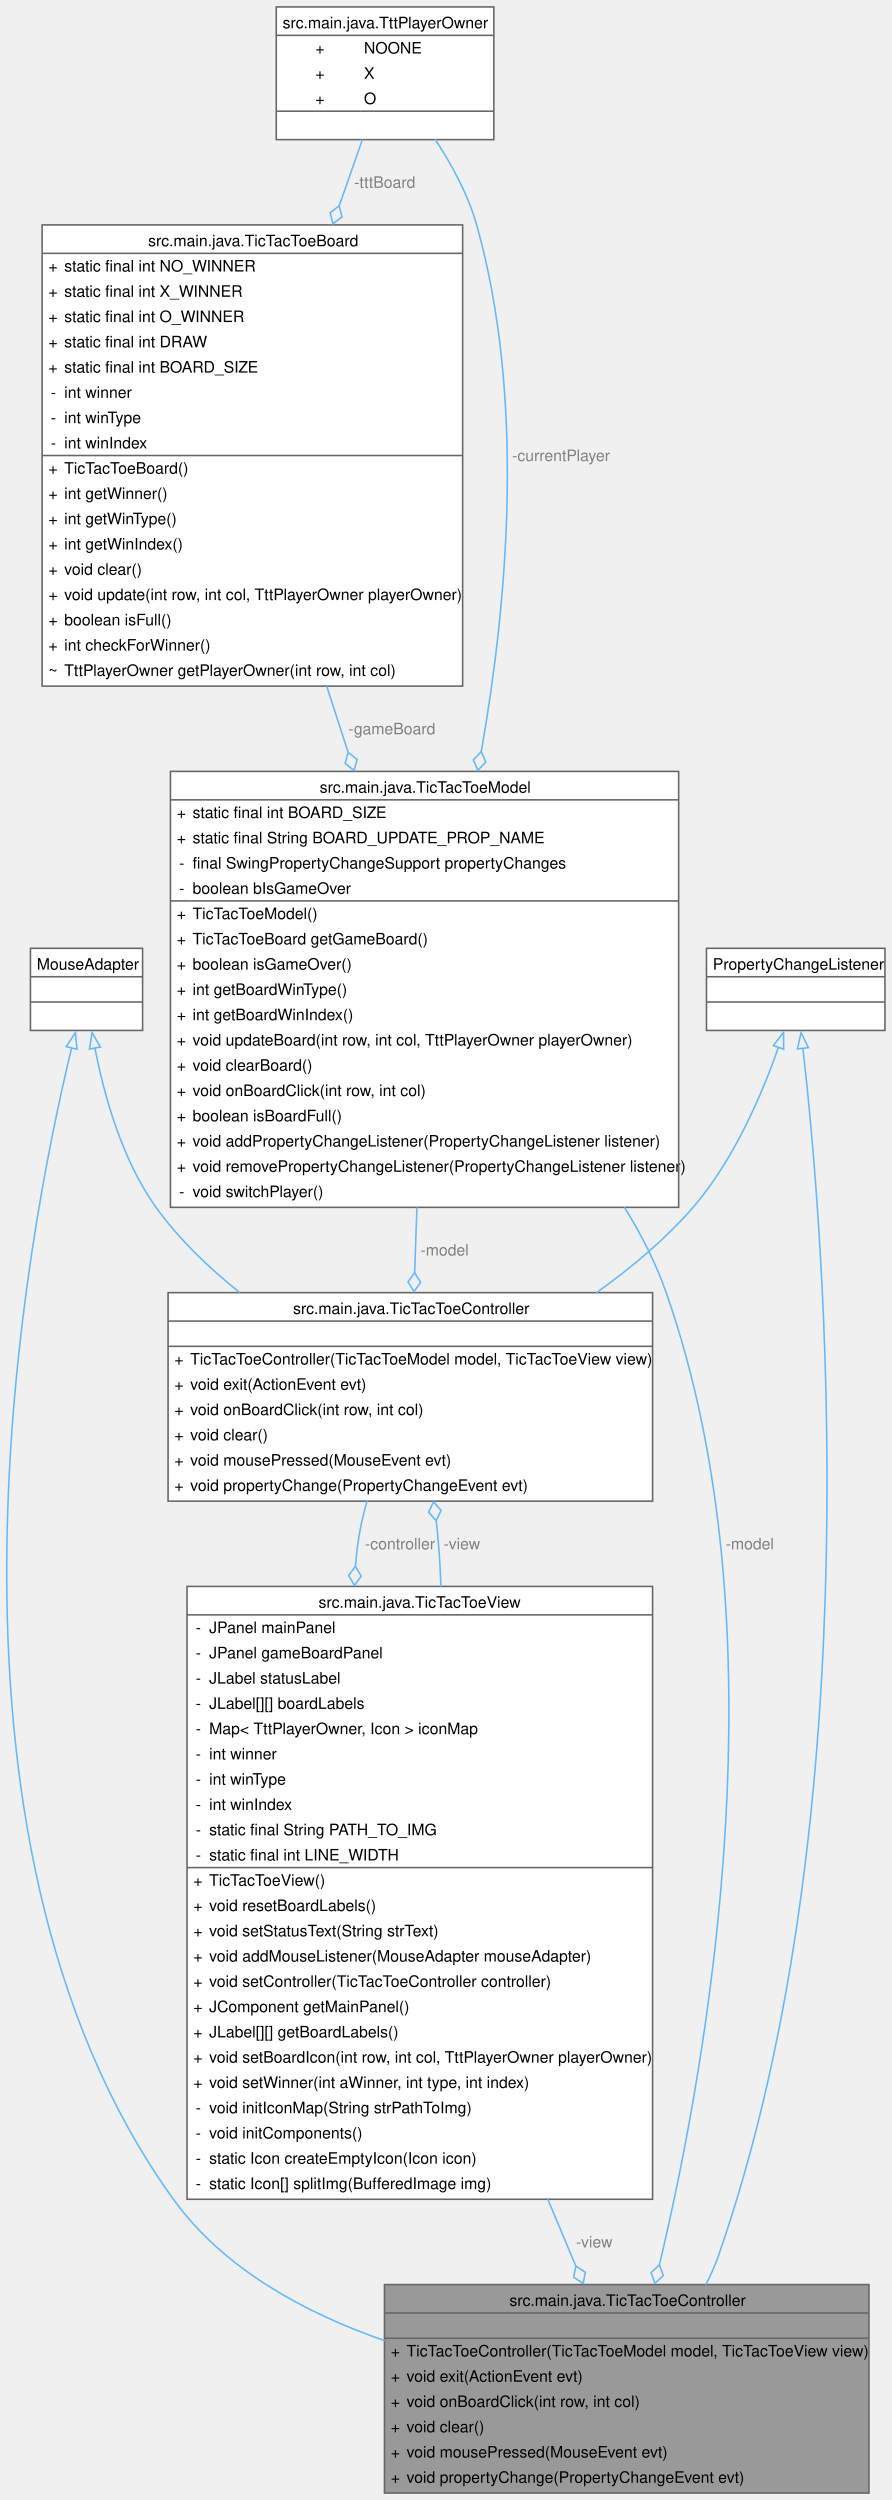
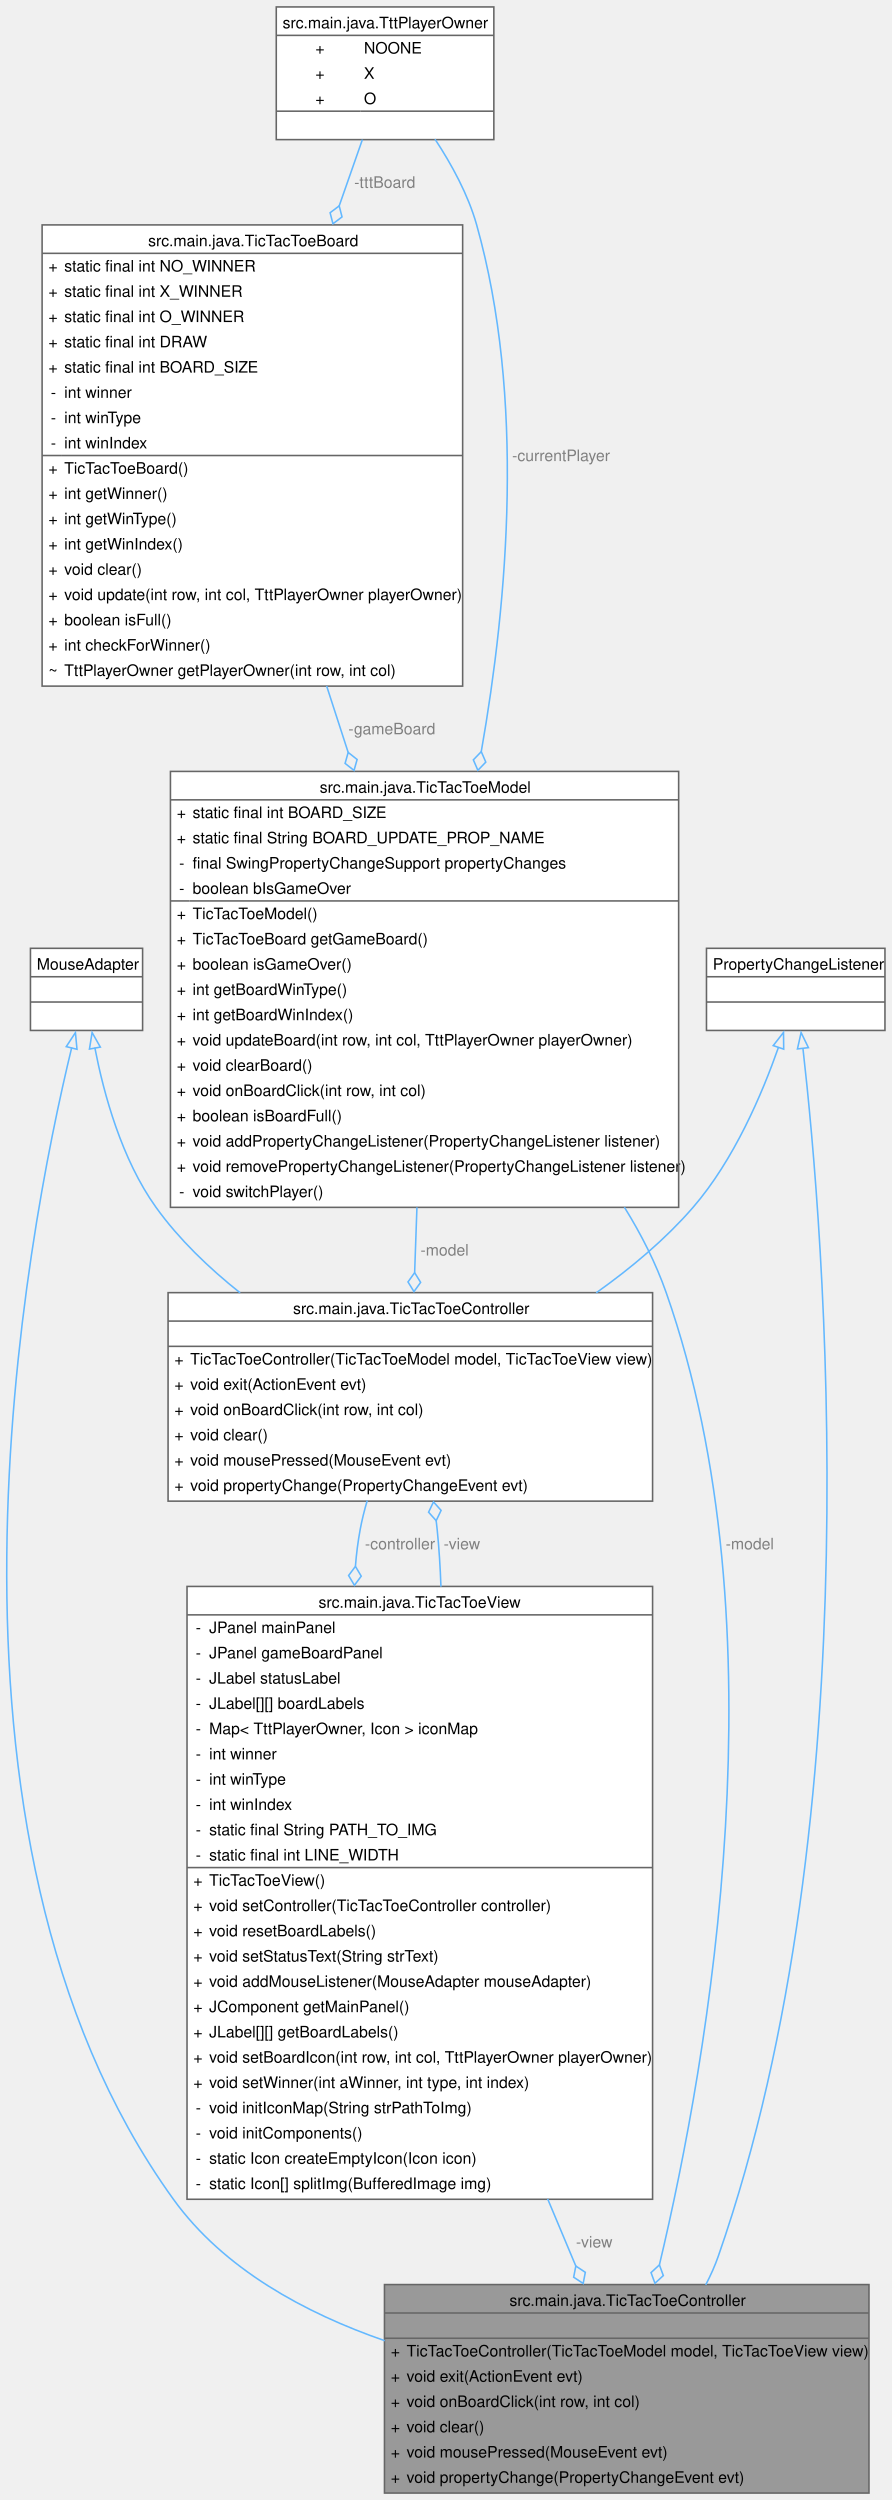
<svg xmlns="http://www.w3.org/2000/svg" xmlns:xlink="http://www.w3.org/1999/xlink" width="564pt" height="1582pt" viewBox="0.00 0.00 564.28 1582.00">
  <g id="graph0" class="graph" transform="scale(1 1) rotate(0) translate(4 1578)">
    <g id="Node000001" class="node">
      <g id="a_Node000001">
        <a xlink:title=" ">
          <polygon fill="#999999" stroke="none" points="546.16,-132 239.41,-132 239.41,0 546.16,0 546.16,-132" />
          <text text-anchor="start" x="318.53" y="-118.5" font-family="Helvetica,sans-Serif" font-size="10.00">src.main.java.TicTacToeController</text>
          <text text-anchor="start" x="391.28" y="-102.5" font-family="Helvetica,sans-Serif" font-size="10.00"> </text>
          <text text-anchor="start" x="243.41" y="-86.5" font-family="Helvetica,sans-Serif" font-size="10.00">+</text>
          <text text-anchor="start" x="253.41" y="-86.5" font-family="Helvetica,sans-Serif" font-size="10.00">TicTacToeController(TicTacToeModel model, TicTacToeView view)</text>
          <text text-anchor="start" x="243.41" y="-70.5" font-family="Helvetica,sans-Serif" font-size="10.00">+</text>
          <text text-anchor="start" x="253.41" y="-70.5" font-family="Helvetica,sans-Serif" font-size="10.00">void exit(ActionEvent evt)</text>
          <text text-anchor="start" x="243.41" y="-54.5" font-family="Helvetica,sans-Serif" font-size="10.00">+</text>
          <text text-anchor="start" x="253.41" y="-54.5" font-family="Helvetica,sans-Serif" font-size="10.00">void onBoardClick(int row, int col)</text>
          <text text-anchor="start" x="243.41" y="-38.5" font-family="Helvetica,sans-Serif" font-size="10.00">+</text>
          <text text-anchor="start" x="253.41" y="-38.5" font-family="Helvetica,sans-Serif" font-size="10.00">void clear()</text>
          <text text-anchor="start" x="243.41" y="-22.5" font-family="Helvetica,sans-Serif" font-size="10.00">+</text>
          <text text-anchor="start" x="253.41" y="-22.5" font-family="Helvetica,sans-Serif" font-size="10.00">void mousePressed(MouseEvent evt)</text>
          <text text-anchor="start" x="243.41" y="-6.5" font-family="Helvetica,sans-Serif" font-size="10.00">+</text>
          <text text-anchor="start" x="253.41" y="-6.5" font-family="Helvetica,sans-Serif" font-size="10.00">void propertyChange(PropertyChangeEvent evt)</text>
          <polygon fill="#666666" stroke="#666666" points="239.41,-114 239.41,-114 546.16,-114 546.16,-114 239.41,-114" />
          <polygon fill="#666666" stroke="#666666" points="239.41,-98 239.41,-98 546.16,-98 546.16,-98 239.41,-98" />
          <polygon fill="none" stroke="#666666" points="239.41,0 239.41,-132 546.16,-132 546.16,0 239.41,0" />
        </a>
      </g>
    </g>
    <g id="Node000002" class="node">
      <g id="a_Node000002">
        <a xlink:title=" ">
          <polygon fill="white" stroke="none" points="86.28,-978 15.28,-978 15.28,-926 86.28,-926 86.28,-978" />
          <text text-anchor="start" x="19.28" y="-964.5" font-family="Helvetica,sans-Serif" font-size="10.00">MouseAdapter</text>
          <text text-anchor="start" x="49.28" y="-948.5" font-family="Helvetica,sans-Serif" font-size="10.00"> </text>
          <text text-anchor="start" x="49.28" y="-932.5" font-family="Helvetica,sans-Serif" font-size="10.00"> </text>
          <polygon fill="#666666" stroke="#666666" points="15.28,-960 15.28,-960 86.28,-960 86.28,-960 15.28,-960" />
          <polygon fill="#666666" stroke="#666666" points="15.28,-944 15.28,-944 86.28,-944 86.28,-944 15.28,-944" />
          <polygon fill="none" stroke="#666666" points="15.28,-926 15.28,-978 86.28,-978 86.28,-926 15.28,-926" />
        </a>
      </g>
    </g>
    <g id="edge1_Node000001_Node000002" class="edge">
      <g id="a_edge1_Node000001_Node000002">
        <a xlink:title=" ">
          <path fill="none" stroke="#63b8ff" d="M41.42,-915.24C12.91,-797.7 -61.17,-417.52 105.78,-186 137.65,-141.81 189.04,-113.97 239.6,-96.45" />
          <polygon fill="none" stroke="#63b8ff" points="37.95,-915.76 43.75,-924.63 44.74,-914.08 37.95,-915.76" />
        </a>
      </g>
    </g>
    <g id="Node000008" class="node">
      <g id="a_Node000008">
        <a xlink:href="classsrc_1_1main_1_1java_1_1_tic_tac_toe_controller.html" target="_top" xlink:title=" ">
          <polygon fill="white" stroke="none" points="409.16,-760 102.41,-760 102.41,-628 409.16,-628 409.16,-760" />
          <text text-anchor="start" x="181.53" y="-746.5" font-family="Helvetica,sans-Serif" font-size="10.00">src.main.java.TicTacToeController</text>
          <text text-anchor="start" x="254.28" y="-730.5" font-family="Helvetica,sans-Serif" font-size="10.00"> </text>
          <text text-anchor="start" x="106.41" y="-714.5" font-family="Helvetica,sans-Serif" font-size="10.00">+</text>
          <text text-anchor="start" x="116.41" y="-714.5" font-family="Helvetica,sans-Serif" font-size="10.00">TicTacToeController(TicTacToeModel model, TicTacToeView view)</text>
          <text text-anchor="start" x="106.41" y="-698.5" font-family="Helvetica,sans-Serif" font-size="10.00">+</text>
          <text text-anchor="start" x="116.41" y="-698.5" font-family="Helvetica,sans-Serif" font-size="10.00">void exit(ActionEvent evt)</text>
          <text text-anchor="start" x="106.41" y="-682.5" font-family="Helvetica,sans-Serif" font-size="10.00">+</text>
          <text text-anchor="start" x="116.41" y="-682.5" font-family="Helvetica,sans-Serif" font-size="10.00">void onBoardClick(int row, int col)</text>
          <text text-anchor="start" x="106.41" y="-666.5" font-family="Helvetica,sans-Serif" font-size="10.00">+</text>
          <text text-anchor="start" x="116.41" y="-666.5" font-family="Helvetica,sans-Serif" font-size="10.00">void clear()</text>
          <text text-anchor="start" x="106.41" y="-650.5" font-family="Helvetica,sans-Serif" font-size="10.00">+</text>
          <text text-anchor="start" x="116.41" y="-650.5" font-family="Helvetica,sans-Serif" font-size="10.00">void mousePressed(MouseEvent evt)</text>
          <text text-anchor="start" x="106.41" y="-634.5" font-family="Helvetica,sans-Serif" font-size="10.00">+</text>
          <text text-anchor="start" x="116.41" y="-634.5" font-family="Helvetica,sans-Serif" font-size="10.00">void propertyChange(PropertyChangeEvent evt)</text>
          <polygon fill="#666666" stroke="#666666" points="102.41,-742 102.41,-742 409.16,-742 409.16,-742 102.41,-742" />
          <polygon fill="#666666" stroke="#666666" points="102.41,-726 102.41,-726 409.16,-726 409.16,-726 102.41,-726" />
          <polygon fill="none" stroke="#666666" points="102.41,-628 102.41,-760 409.16,-760 409.16,-628 102.41,-628" />
        </a>
      </g>
    </g>
    <g id="edge9_Node000008_Node000002" class="edge">
      <g id="a_edge9_Node000008_Node000002">
        <a xlink:title=" ">
          <path fill="none" stroke="#63b8ff" d="M56.02,-915.17C61.7,-885.8 73.05,-844.28 94.78,-814 109.27,-793.81 128.23,-775.62 148.02,-759.88" />
          <polygon fill="none" stroke="#63b8ff" points="52.63,-914.22 54.31,-924.68 59.52,-915.46 52.63,-914.22" />
        </a>
      </g>
    </g>
    <g id="Node000003" class="node">
      <g id="a_Node000003">
        <a xlink:title=" ">
          <polygon fill="white" stroke="none" points="556.28,-978 443.28,-978 443.28,-926 556.28,-926 556.28,-978" />
          <text text-anchor="start" x="447.28" y="-964.5" font-family="Helvetica,sans-Serif" font-size="10.00">PropertyChangeListener</text>
          <text text-anchor="start" x="498.28" y="-948.5" font-family="Helvetica,sans-Serif" font-size="10.00"> </text>
          <text text-anchor="start" x="498.28" y="-932.5" font-family="Helvetica,sans-Serif" font-size="10.00"> </text>
          <polygon fill="#666666" stroke="#666666" points="443.28,-960 443.28,-960 556.28,-960 556.28,-960 443.28,-960" />
          <polygon fill="#666666" stroke="#666666" points="443.28,-944 443.28,-944 556.28,-944 556.28,-944 443.28,-944" />
          <polygon fill="none" stroke="#666666" points="443.28,-926 443.28,-978 556.28,-978 556.28,-926 443.28,-926" />
        </a>
      </g>
    </g>
    <g id="edge2_Node000001_Node000003" class="edge">
      <g id="a_edge2_Node000001_Node000003">
        <a xlink:title=" ">
          <path fill="none" stroke="#63b8ff" d="M504.33,-914.85C517.47,-799.36 548.58,-430.48 450.78,-150 448.64,-143.86 445.91,-137.76 442.8,-131.82" />
          <polygon fill="none" stroke="#63b8ff" points="500.87,-914.3 503.19,-924.64 507.82,-915.11 500.87,-914.3" />
        </a>
      </g>
    </g>
    <g id="edge10_Node000008_Node000003" class="edge">
      <g id="a_edge10_Node000008_Node000003">
        <a xlink:title=" ">
          <path fill="none" stroke="#63b8ff" d="M488.93,-915.52C478.57,-885.93 460.68,-843.92 434.78,-814 417.32,-793.83 395.65,-775.64 373.48,-759.9" />
          <polygon fill="none" stroke="#63b8ff" points="485.54,-916.41 492.05,-924.77 492.17,-914.17 485.54,-916.41" />
        </a>
      </g>
    </g>
    <g id="Node000004" class="node">
      <g id="a_Node000004">
        <a xlink:href="classsrc_1_1main_1_1java_1_1_tic_tac_toe_model.html" target="_top" xlink:title=" ">
          <polygon fill="white" stroke="none" points="425.66,-1090 103.91,-1090 103.91,-814 425.66,-814 425.66,-1090" />
          <text text-anchor="start" x="198.41" y="-1076.5" font-family="Helvetica,sans-Serif" font-size="10.00">src.main.java.TicTacToeModel</text>
          <text text-anchor="start" x="107.91" y="-1060.5" font-family="Helvetica,sans-Serif" font-size="10.00">+</text>
          <text text-anchor="start" x="117.91" y="-1060.5" font-family="Helvetica,sans-Serif" font-size="10.00">static final int BOARD_SIZE</text>
          <text text-anchor="start" x="107.91" y="-1044.5" font-family="Helvetica,sans-Serif" font-size="10.00">+</text>
          <text text-anchor="start" x="117.91" y="-1044.5" font-family="Helvetica,sans-Serif" font-size="10.00">static final String BOARD_UPDATE_PROP_NAME</text>
          <text text-anchor="start" x="109.41" y="-1028.5" font-family="Helvetica,sans-Serif" font-size="10.00">-</text>
          <text text-anchor="start" x="117.91" y="-1028.5" font-family="Helvetica,sans-Serif" font-size="10.00">final SwingPropertyChangeSupport propertyChanges</text>
          <text text-anchor="start" x="109.41" y="-1012.5" font-family="Helvetica,sans-Serif" font-size="10.00">-</text>
          <text text-anchor="start" x="117.91" y="-1012.5" font-family="Helvetica,sans-Serif" font-size="10.00">boolean bIsGameOver</text>
          <text text-anchor="start" x="107.91" y="-996.5" font-family="Helvetica,sans-Serif" font-size="10.00">+</text>
          <text text-anchor="start" x="117.91" y="-996.5" font-family="Helvetica,sans-Serif" font-size="10.00">TicTacToeModel()</text>
          <text text-anchor="start" x="107.91" y="-980.5" font-family="Helvetica,sans-Serif" font-size="10.00">+</text>
          <text text-anchor="start" x="117.91" y="-980.5" font-family="Helvetica,sans-Serif" font-size="10.00">TicTacToeBoard getGameBoard()</text>
          <text text-anchor="start" x="107.91" y="-964.5" font-family="Helvetica,sans-Serif" font-size="10.00">+</text>
          <text text-anchor="start" x="117.91" y="-964.5" font-family="Helvetica,sans-Serif" font-size="10.00">boolean isGameOver()</text>
          <text text-anchor="start" x="107.91" y="-948.5" font-family="Helvetica,sans-Serif" font-size="10.00">+</text>
          <text text-anchor="start" x="117.91" y="-948.5" font-family="Helvetica,sans-Serif" font-size="10.00">int getBoardWinType()</text>
          <text text-anchor="start" x="107.91" y="-932.5" font-family="Helvetica,sans-Serif" font-size="10.00">+</text>
          <text text-anchor="start" x="117.91" y="-932.5" font-family="Helvetica,sans-Serif" font-size="10.00">int getBoardWinIndex()</text>
          <text text-anchor="start" x="107.91" y="-916.5" font-family="Helvetica,sans-Serif" font-size="10.00">+</text>
          <text text-anchor="start" x="117.91" y="-916.5" font-family="Helvetica,sans-Serif" font-size="10.00">void updateBoard(int row, int col, TttPlayerOwner playerOwner)</text>
          <text text-anchor="start" x="107.91" y="-900.5" font-family="Helvetica,sans-Serif" font-size="10.00">+</text>
          <text text-anchor="start" x="117.91" y="-900.5" font-family="Helvetica,sans-Serif" font-size="10.00">void clearBoard()</text>
          <text text-anchor="start" x="107.91" y="-884.5" font-family="Helvetica,sans-Serif" font-size="10.00">+</text>
          <text text-anchor="start" x="117.91" y="-884.5" font-family="Helvetica,sans-Serif" font-size="10.00">void onBoardClick(int row, int col)</text>
          <text text-anchor="start" x="107.91" y="-868.5" font-family="Helvetica,sans-Serif" font-size="10.00">+</text>
          <text text-anchor="start" x="117.91" y="-868.5" font-family="Helvetica,sans-Serif" font-size="10.00">boolean isBoardFull()</text>
          <text text-anchor="start" x="107.91" y="-852.5" font-family="Helvetica,sans-Serif" font-size="10.00">+</text>
          <text text-anchor="start" x="117.91" y="-852.5" font-family="Helvetica,sans-Serif" font-size="10.00">void addPropertyChangeListener(PropertyChangeListener listener)</text>
          <text text-anchor="start" x="107.91" y="-836.5" font-family="Helvetica,sans-Serif" font-size="10.00">+</text>
          <text text-anchor="start" x="117.91" y="-836.5" font-family="Helvetica,sans-Serif" font-size="10.00">void removePropertyChangeListener(PropertyChangeListener listener)</text>
          <text text-anchor="start" x="109.41" y="-820.5" font-family="Helvetica,sans-Serif" font-size="10.00">-</text>
          <text text-anchor="start" x="117.91" y="-820.5" font-family="Helvetica,sans-Serif" font-size="10.00">void switchPlayer()</text>
          <polygon fill="#666666" stroke="#666666" points="103.91,-1072 103.91,-1072 425.66,-1072 425.66,-1072 103.91,-1072" />
          <polygon fill="#666666" stroke="#666666" points="103.91,-1008 103.91,-1008 115.91,-1008 115.91,-1008 103.91,-1008" />
          <polygon fill="#666666" stroke="#666666" points="115.91,-1008 115.91,-1008 425.66,-1008 425.66,-1008 115.91,-1008" />
          <polygon fill="none" stroke="#666666" points="103.91,-814 103.91,-1090 425.66,-1090 425.66,-814 103.91,-814" />
        </a>
      </g>
    </g>
    <g id="edge3_Node000001_Node000004" class="edge">
      <g id="a_edge3_Node000001_Node000004">
        <a xlink:title=" ">
          <path fill="none" stroke="#63b8ff" d="M391.32,-814.07C402.02,-796.81 411.24,-778.64 417.78,-760 492.38,-547.56 444.64,-275.66 413.5,-144.55" />
          <polygon fill="none" stroke="#63b8ff" points="413.48,-144.47 408.18,-139.58 410.66,-132.81 415.95,-137.7 413.48,-144.47" />
        </a>
      </g>
      <text text-anchor="start" x="455.43" y="-597.5" font-family="Helvetica,sans-Serif" font-size="10.00" fill="grey">-model</text>
    </g>
    <g id="edge11_Node000008_Node000004" class="edge">
      <g id="a_edge11_Node000008_Node000004">
        <a xlink:title=" ">
          <path fill="none" stroke="#63b8ff" d="M259.97,-814.01C259.47,-799.83 258.97,-785.8 258.51,-772.62" />
          <polygon fill="none" stroke="#63b8ff" points="258.51,-772.64 254.3,-766.79 258.09,-760.65 262.3,-766.51 258.51,-772.64" />
        </a>
      </g>
      <text text-anchor="start" x="262.21" y="-783.5" font-family="Helvetica,sans-Serif" font-size="10.00" fill="grey">-model</text>
    </g>
    <g id="Node000005" class="node">
      <g id="a_Node000005">
        <a xlink:href="classsrc_1_1main_1_1java_1_1_tic_tac_toe_board.html" target="_top" xlink:title=" ">
          <polygon fill="white" stroke="none" points="288.91,-1436 22.66,-1436 22.66,-1144 288.91,-1144 288.91,-1436" />
          <text text-anchor="start" x="89.78" y="-1422.5" font-family="Helvetica,sans-Serif" font-size="10.00">src.main.java.TicTacToeBoard</text>
          <text text-anchor="start" x="26.66" y="-1406.5" font-family="Helvetica,sans-Serif" font-size="10.00">+</text>
          <text text-anchor="start" x="36.66" y="-1406.5" font-family="Helvetica,sans-Serif" font-size="10.00">static final int NO_WINNER</text>
          <text text-anchor="start" x="26.66" y="-1390.5" font-family="Helvetica,sans-Serif" font-size="10.00">+</text>
          <text text-anchor="start" x="36.66" y="-1390.5" font-family="Helvetica,sans-Serif" font-size="10.00">static final int X_WINNER</text>
          <text text-anchor="start" x="26.66" y="-1374.5" font-family="Helvetica,sans-Serif" font-size="10.00">+</text>
          <text text-anchor="start" x="36.66" y="-1374.5" font-family="Helvetica,sans-Serif" font-size="10.00">static final int O_WINNER</text>
          <text text-anchor="start" x="26.66" y="-1358.5" font-family="Helvetica,sans-Serif" font-size="10.00">+</text>
          <text text-anchor="start" x="36.66" y="-1358.5" font-family="Helvetica,sans-Serif" font-size="10.00">static final int DRAW</text>
          <text text-anchor="start" x="26.66" y="-1342.5" font-family="Helvetica,sans-Serif" font-size="10.00">+</text>
          <text text-anchor="start" x="36.66" y="-1342.5" font-family="Helvetica,sans-Serif" font-size="10.00">static final int BOARD_SIZE</text>
          <text text-anchor="start" x="28.16" y="-1326.5" font-family="Helvetica,sans-Serif" font-size="10.00">-</text>
          <text text-anchor="start" x="36.66" y="-1326.5" font-family="Helvetica,sans-Serif" font-size="10.00">int winner</text>
          <text text-anchor="start" x="28.16" y="-1310.5" font-family="Helvetica,sans-Serif" font-size="10.00">-</text>
          <text text-anchor="start" x="36.66" y="-1310.5" font-family="Helvetica,sans-Serif" font-size="10.00">int winType</text>
          <text text-anchor="start" x="28.16" y="-1294.5" font-family="Helvetica,sans-Serif" font-size="10.00">-</text>
          <text text-anchor="start" x="36.66" y="-1294.5" font-family="Helvetica,sans-Serif" font-size="10.00">int winIndex</text>
          <text text-anchor="start" x="26.66" y="-1278.5" font-family="Helvetica,sans-Serif" font-size="10.00">+</text>
          <text text-anchor="start" x="36.66" y="-1278.5" font-family="Helvetica,sans-Serif" font-size="10.00">TicTacToeBoard()</text>
          <text text-anchor="start" x="26.66" y="-1262.5" font-family="Helvetica,sans-Serif" font-size="10.00">+</text>
          <text text-anchor="start" x="36.66" y="-1262.5" font-family="Helvetica,sans-Serif" font-size="10.00">int getWinner()</text>
          <text text-anchor="start" x="26.66" y="-1246.5" font-family="Helvetica,sans-Serif" font-size="10.00">+</text>
          <text text-anchor="start" x="36.66" y="-1246.5" font-family="Helvetica,sans-Serif" font-size="10.00">int getWinType()</text>
          <text text-anchor="start" x="26.66" y="-1230.5" font-family="Helvetica,sans-Serif" font-size="10.00">+</text>
          <text text-anchor="start" x="36.66" y="-1230.5" font-family="Helvetica,sans-Serif" font-size="10.00">int getWinIndex()</text>
          <text text-anchor="start" x="26.66" y="-1214.5" font-family="Helvetica,sans-Serif" font-size="10.00">+</text>
          <text text-anchor="start" x="36.66" y="-1214.5" font-family="Helvetica,sans-Serif" font-size="10.00">void clear()</text>
          <text text-anchor="start" x="26.66" y="-1198.5" font-family="Helvetica,sans-Serif" font-size="10.00">+</text>
          <text text-anchor="start" x="36.66" y="-1198.5" font-family="Helvetica,sans-Serif" font-size="10.00">void update(int row, int col, TttPlayerOwner playerOwner)</text>
          <text text-anchor="start" x="26.66" y="-1182.5" font-family="Helvetica,sans-Serif" font-size="10.00">+</text>
          <text text-anchor="start" x="36.66" y="-1182.5" font-family="Helvetica,sans-Serif" font-size="10.00">boolean isFull()</text>
          <text text-anchor="start" x="26.66" y="-1166.5" font-family="Helvetica,sans-Serif" font-size="10.00">+</text>
          <text text-anchor="start" x="36.66" y="-1166.5" font-family="Helvetica,sans-Serif" font-size="10.00">int checkForWinner()</text>
          <text text-anchor="start" x="26.66" y="-1150.5" font-family="Helvetica,sans-Serif" font-size="10.00">~</text>
          <text text-anchor="start" x="36.66" y="-1150.5" font-family="Helvetica,sans-Serif" font-size="10.00">TttPlayerOwner getPlayerOwner(int row, int col)</text>
          <polygon fill="#666666" stroke="#666666" points="22.66,-1418 22.66,-1418 288.91,-1418 288.91,-1418 22.66,-1418" />
          <polygon fill="#666666" stroke="#666666" points="22.66,-1290 22.66,-1290 34.66,-1290 34.66,-1290 22.66,-1290" />
          <polygon fill="#666666" stroke="#666666" points="34.66,-1290 34.66,-1290 288.91,-1290 288.91,-1290 34.66,-1290" />
          <polygon fill="none" stroke="#666666" points="22.66,-1144 22.66,-1436 288.91,-1436 288.91,-1144 22.66,-1144" />
        </a>
      </g>
    </g>
    <g id="edge4_Node000004_Node000005" class="edge">
      <g id="a_edge4_Node000004_Node000005">
        <a xlink:title=" ">
          <path fill="none" stroke="#63b8ff" d="M202.8,-1144.07C207.32,-1130.12 211.92,-1115.97 216.45,-1101.98" />
          <polygon fill="none" stroke="#63b8ff" points="216.44,-1102.02 214.48,-1095.08 220.14,-1090.61 222.09,-1097.55 216.44,-1102.02" />
        </a>
      </g>
      <text text-anchor="start" x="216.55" y="-1113.5" font-family="Helvetica,sans-Serif" font-size="10.00" fill="grey">-gameBoard</text>
    </g>
    <g id="Node000006" class="node">
      <g id="a_Node000006">
        <a xlink:href="enumsrc_1_1main_1_1java_1_1_ttt_player_owner.html" target="_top" xlink:title=" ">
          <polygon fill="white" stroke="none" points="308.66,-1574 170.91,-1574 170.91,-1490 308.66,-1490 308.66,-1574" />
          <text text-anchor="start" x="174.91" y="-1560.5" font-family="Helvetica,sans-Serif" font-size="10.00">src.main.java.TttPlayerOwner</text>
          <text text-anchor="start" x="195.66" y="-1544.5" font-family="Helvetica,sans-Serif" font-size="10.00">+</text>
          <text text-anchor="start" x="226.41" y="-1544.5" font-family="Helvetica,sans-Serif" font-size="10.00">NOONE</text>
          <text text-anchor="start" x="195.66" y="-1528.5" font-family="Helvetica,sans-Serif" font-size="10.00">+</text>
          <text text-anchor="start" x="226.41" y="-1528.5" font-family="Helvetica,sans-Serif" font-size="10.00">X</text>
          <text text-anchor="start" x="195.66" y="-1512.5" font-family="Helvetica,sans-Serif" font-size="10.00">+</text>
          <text text-anchor="start" x="226.41" y="-1512.5" font-family="Helvetica,sans-Serif" font-size="10.00">O</text>
          <text text-anchor="start" x="238.28" y="-1496.5" font-family="Helvetica,sans-Serif" font-size="10.00"> </text>
          <polygon fill="#666666" stroke="#666666" points="170.91,-1556 170.91,-1556 308.66,-1556 308.66,-1556 170.91,-1556" />
          <polygon fill="#666666" stroke="#666666" points="170.91,-1508 170.91,-1508 224.41,-1508 224.41,-1508 170.91,-1508" />
          <polygon fill="#666666" stroke="#666666" points="224.41,-1508 224.41,-1508 308.66,-1508 308.66,-1508 224.41,-1508" />
          <polygon fill="none" stroke="#666666" points="170.91,-1490 170.91,-1574 308.66,-1574 308.66,-1490 170.91,-1490" />
        </a>
      </g>
    </g>
    <g id="edge6_Node000004_Node000006" class="edge">
      <g id="a_edge6_Node000004_Node000006">
        <a xlink:title=" ">
          <path fill="none" stroke="#63b8ff" d="M271.4,-1490.29C281.95,-1474.28 292.4,-1455.16 297.78,-1436 328.4,-1327.09 317.7,-1199.18 300.66,-1102.36" />
          <polygon fill="none" stroke="#63b8ff" points="300.69,-1102.51 295.68,-1097.32 298.55,-1090.7 303.56,-1095.89 300.69,-1102.51" />
        </a>
      </g>
      <text text-anchor="start" x="320.21" y="-1286.5" font-family="Helvetica,sans-Serif" font-size="10.00" fill="grey">-currentPlayer</text>
    </g>
    <g id="edge5_Node000005_Node000006" class="edge">
      <g id="a_edge5_Node000005_Node000006">
        <a xlink:title=" ">
          <path fill="none" stroke="#63b8ff" d="M225.44,-1490.02C221.09,-1477.59 216.02,-1463.12 210.65,-1447.77" />
          <polygon fill="none" stroke="#63b8ff" points="210.75,-1448.05 204.99,-1443.71 206.79,-1436.72 212.54,-1441.07 210.75,-1448.05" />
        </a>
      </g>
      <text text-anchor="start" x="220.25" y="-1459.5" font-family="Helvetica,sans-Serif" font-size="10.00" fill="grey">-tttBoard</text>
    </g>
    <g id="Node000007" class="node">
      <g id="a_Node000007">
        <a xlink:href="classsrc_1_1main_1_1java_1_1_tic_tac_toe_view.html" target="_top" xlink:title=" ">
          <polygon fill="white" stroke="none" points="409.16,-574 114.41,-574 114.41,-186 409.16,-186 409.16,-574" />
          <text text-anchor="start" x="197.66" y="-560.5" font-family="Helvetica,sans-Serif" font-size="10.00">src.main.java.TicTacToeView</text>
          <text text-anchor="start" x="119.91" y="-544.5" font-family="Helvetica,sans-Serif" font-size="10.00">-</text>
          <text text-anchor="start" x="128.41" y="-544.5" font-family="Helvetica,sans-Serif" font-size="10.00">JPanel mainPanel</text>
          <text text-anchor="start" x="119.91" y="-528.5" font-family="Helvetica,sans-Serif" font-size="10.00">-</text>
          <text text-anchor="start" x="128.41" y="-528.5" font-family="Helvetica,sans-Serif" font-size="10.00">JPanel gameBoardPanel</text>
          <text text-anchor="start" x="119.91" y="-512.5" font-family="Helvetica,sans-Serif" font-size="10.00">-</text>
          <text text-anchor="start" x="128.41" y="-512.5" font-family="Helvetica,sans-Serif" font-size="10.00">JLabel statusLabel</text>
          <text text-anchor="start" x="119.91" y="-496.5" font-family="Helvetica,sans-Serif" font-size="10.00">-</text>
          <text text-anchor="start" x="128.41" y="-496.5" font-family="Helvetica,sans-Serif" font-size="10.00">JLabel[][] boardLabels</text>
          <text text-anchor="start" x="119.91" y="-480.5" font-family="Helvetica,sans-Serif" font-size="10.00">-</text>
          <text text-anchor="start" x="128.41" y="-480.5" font-family="Helvetica,sans-Serif" font-size="10.00">Map&lt; TttPlayerOwner, Icon &gt; iconMap</text>
          <text text-anchor="start" x="119.91" y="-464.5" font-family="Helvetica,sans-Serif" font-size="10.00">-</text>
          <text text-anchor="start" x="128.41" y="-464.5" font-family="Helvetica,sans-Serif" font-size="10.00">int winner</text>
          <text text-anchor="start" x="119.91" y="-448.5" font-family="Helvetica,sans-Serif" font-size="10.00">-</text>
          <text text-anchor="start" x="128.41" y="-448.5" font-family="Helvetica,sans-Serif" font-size="10.00">int winType</text>
          <text text-anchor="start" x="119.91" y="-432.5" font-family="Helvetica,sans-Serif" font-size="10.00">-</text>
          <text text-anchor="start" x="128.41" y="-432.5" font-family="Helvetica,sans-Serif" font-size="10.00">int winIndex</text>
          <text text-anchor="start" x="119.91" y="-416.5" font-family="Helvetica,sans-Serif" font-size="10.00">-</text>
          <text text-anchor="start" x="128.41" y="-416.5" font-family="Helvetica,sans-Serif" font-size="10.00">static final String PATH_TO_IMG</text>
          <text text-anchor="start" x="119.91" y="-400.5" font-family="Helvetica,sans-Serif" font-size="10.00">-</text>
          <text text-anchor="start" x="128.41" y="-400.5" font-family="Helvetica,sans-Serif" font-size="10.00">static final int LINE_WIDTH</text>
          <text text-anchor="start" x="118.41" y="-384.5" font-family="Helvetica,sans-Serif" font-size="10.00">+</text>
          <text text-anchor="start" x="128.41" y="-384.5" font-family="Helvetica,sans-Serif" font-size="10.00">TicTacToeView()</text>
          <text text-anchor="start" x="118.41" y="-368.5" font-family="Helvetica,sans-Serif" font-size="10.00">+</text>
-           <text text-anchor="start" x="128.41" y="-368.5" font-family="Helvetica,sans-Serif" font-size="10.00">void resetBoardLabels()</text>
+           <text text-anchor="start" x="128.41" y="-368.5" font-family="Helvetica,sans-Serif" font-size="10.00">void setController(TicTacToeController controller)</text>
          <text text-anchor="start" x="118.41" y="-352.5" font-family="Helvetica,sans-Serif" font-size="10.00">+</text>
-           <text text-anchor="start" x="128.41" y="-352.5" font-family="Helvetica,sans-Serif" font-size="10.00">void setStatusText(String strText)</text>
+           <text text-anchor="start" x="128.41" y="-352.5" font-family="Helvetica,sans-Serif" font-size="10.00">void resetBoardLabels()</text>
          <text text-anchor="start" x="118.41" y="-336.5" font-family="Helvetica,sans-Serif" font-size="10.00">+</text>
-           <text text-anchor="start" x="128.41" y="-336.5" font-family="Helvetica,sans-Serif" font-size="10.00">void addMouseListener(MouseAdapter mouseAdapter)</text>
+           <text text-anchor="start" x="128.41" y="-336.5" font-family="Helvetica,sans-Serif" font-size="10.00">void setStatusText(String strText)</text>
          <text text-anchor="start" x="118.41" y="-320.5" font-family="Helvetica,sans-Serif" font-size="10.00">+</text>
-           <text text-anchor="start" x="128.41" y="-320.5" font-family="Helvetica,sans-Serif" font-size="10.00">void setController(TicTacToeController controller)</text>
+           <text text-anchor="start" x="128.41" y="-320.5" font-family="Helvetica,sans-Serif" font-size="10.00">void addMouseListener(MouseAdapter mouseAdapter)</text>
          <text text-anchor="start" x="118.41" y="-304.5" font-family="Helvetica,sans-Serif" font-size="10.00">+</text>
          <text text-anchor="start" x="128.41" y="-304.5" font-family="Helvetica,sans-Serif" font-size="10.00">JComponent getMainPanel()</text>
          <text text-anchor="start" x="118.41" y="-288.5" font-family="Helvetica,sans-Serif" font-size="10.00">+</text>
          <text text-anchor="start" x="128.41" y="-288.5" font-family="Helvetica,sans-Serif" font-size="10.00">JLabel[][] getBoardLabels()</text>
          <text text-anchor="start" x="118.41" y="-272.5" font-family="Helvetica,sans-Serif" font-size="10.00">+</text>
          <text text-anchor="start" x="128.41" y="-272.5" font-family="Helvetica,sans-Serif" font-size="10.00">void setBoardIcon(int row, int col, TttPlayerOwner playerOwner)</text>
          <text text-anchor="start" x="118.41" y="-256.5" font-family="Helvetica,sans-Serif" font-size="10.00">+</text>
          <text text-anchor="start" x="128.41" y="-256.5" font-family="Helvetica,sans-Serif" font-size="10.00">void setWinner(int aWinner, int type, int index)</text>
          <text text-anchor="start" x="119.91" y="-240.5" font-family="Helvetica,sans-Serif" font-size="10.00">-</text>
          <text text-anchor="start" x="128.41" y="-240.5" font-family="Helvetica,sans-Serif" font-size="10.00">void initIconMap(String strPathToImg)</text>
          <text text-anchor="start" x="119.91" y="-224.5" font-family="Helvetica,sans-Serif" font-size="10.00">-</text>
          <text text-anchor="start" x="128.41" y="-224.5" font-family="Helvetica,sans-Serif" font-size="10.00">void initComponents()</text>
          <text text-anchor="start" x="119.91" y="-208.5" font-family="Helvetica,sans-Serif" font-size="10.00">-</text>
          <text text-anchor="start" x="128.41" y="-208.5" font-family="Helvetica,sans-Serif" font-size="10.00">static Icon createEmptyIcon(Icon icon)</text>
          <text text-anchor="start" x="119.91" y="-192.5" font-family="Helvetica,sans-Serif" font-size="10.00">-</text>
          <text text-anchor="start" x="128.41" y="-192.5" font-family="Helvetica,sans-Serif" font-size="10.00">static Icon[] splitImg(BufferedImage img)</text>
          <polygon fill="#666666" stroke="#666666" points="114.41,-556 114.41,-556 409.16,-556 409.16,-556 114.41,-556" />
          <polygon fill="#666666" stroke="#666666" points="114.41,-396 114.41,-396 126.41,-396 126.41,-396 114.41,-396" />
          <polygon fill="#666666" stroke="#666666" points="126.41,-396 126.41,-396 409.16,-396 409.16,-396 126.41,-396" />
          <polygon fill="none" stroke="#666666" points="114.41,-186 114.41,-574 409.16,-574 409.16,-186 114.41,-186" />
        </a>
      </g>
    </g>
    <g id="edge7_Node000001_Node000007" class="edge">
      <g id="a_edge7_Node000001_Node000007">
        <a xlink:title=" ">
          <path fill="none" stroke="#63b8ff" d="M342.7,-186.29C348.93,-171.45 354.96,-157.08 360.55,-143.76" />
          <polygon fill="none" stroke="#63b8ff" points="360.56,-143.74 359.2,-136.66 365.21,-132.68 366.57,-139.76 360.56,-143.74" />
        </a>
      </g>
      <text text-anchor="start" x="360.65" y="-155.5" font-family="Helvetica,sans-Serif" font-size="10.00" fill="grey">-view</text>
    </g>
    <g id="edge12_Node000008_Node000007" class="edge">
      <g id="a_edge12_Node000008_Node000007">
        <a xlink:title=" ">
          <path fill="none" stroke="#63b8ff" d="M275.17,-573.84C274.74,-586.08 273.98,-598.22 272.78,-610 272.59,-611.87 272.38,-613.77 272.14,-615.68" />
          <polygon fill="none" stroke="#63b8ff" points="272.15,-615.63 275.26,-622.13 270.45,-627.51 267.34,-621 272.15,-615.63" />
        </a>
      </g>
      <text text-anchor="start" x="276.87" y="-597.5" font-family="Helvetica,sans-Serif" font-size="10.00" fill="grey">-view</text>
    </g>
    <g id="edge8_Node000007_Node000008" class="edge">
      <g id="a_edge8_Node000007_Node000008">
        <a xlink:title=" ">
          <path fill="none" stroke="#63b8ff" d="M228.51,-628.41C226.7,-622.27 225.15,-616.07 224.03,-610 222.62,-602.36 221.63,-594.56 221.02,-586.69" />
          <polygon fill="none" stroke="#63b8ff" points="221.02,-586.7 216.71,-580.92 220.39,-574.72 224.7,-580.5 221.02,-586.7" />
        </a>
      </g>
      <text text-anchor="start" x="227.03" y="-597.5" font-family="Helvetica,sans-Serif" font-size="10.00" fill="grey">-controller</text>
    </g>
  </g>
</svg>
